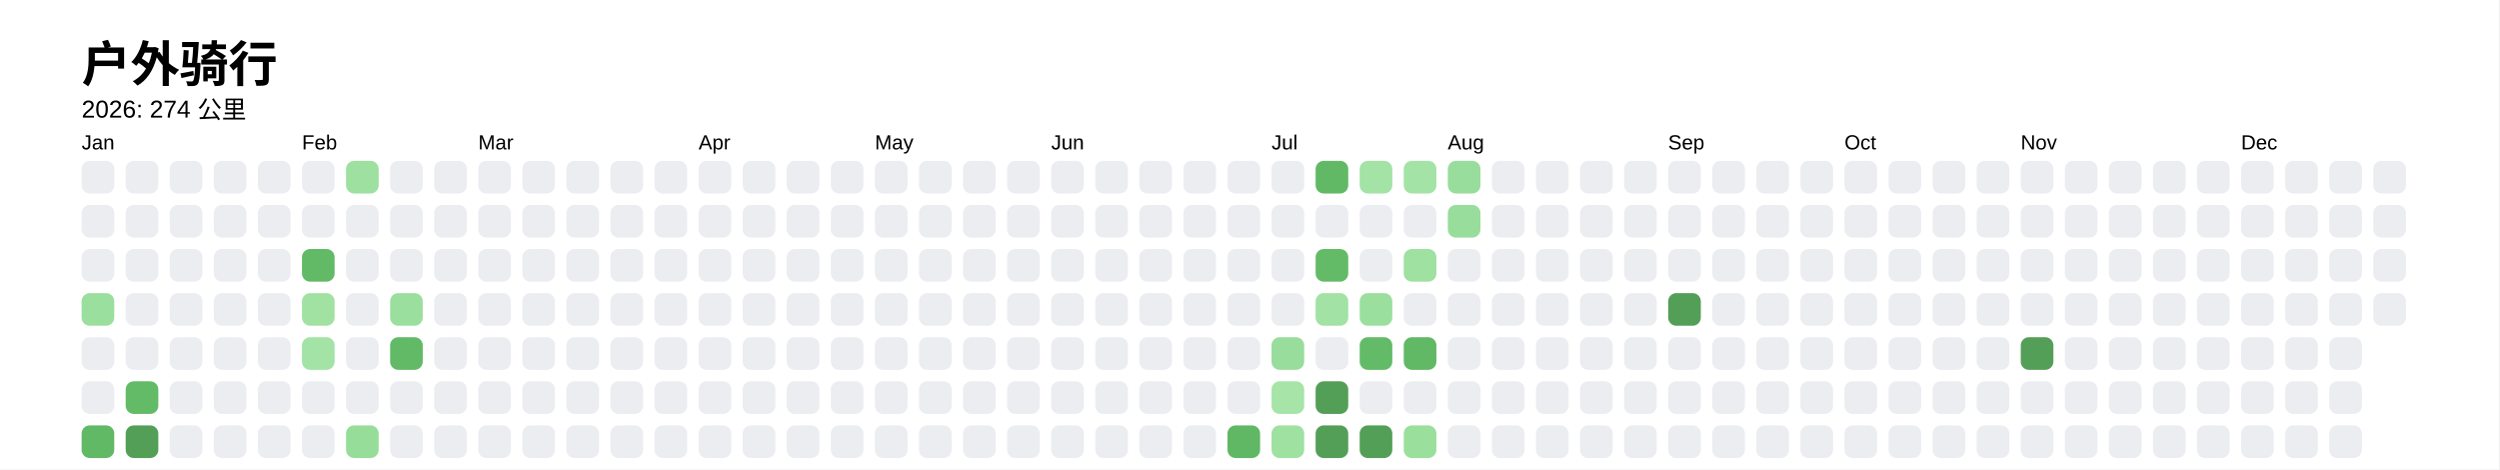
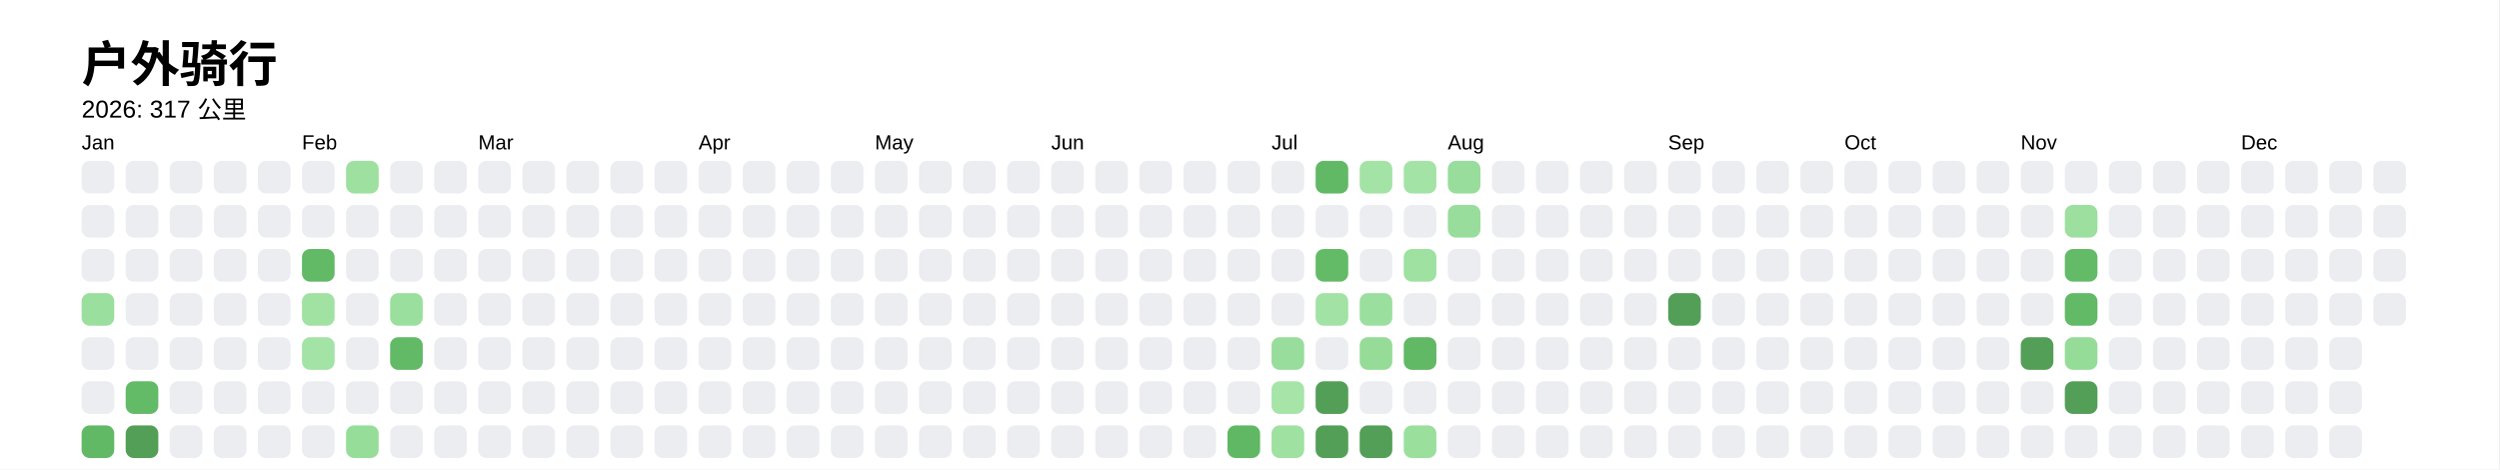
<svg xmlns="http://www.w3.org/2000/svg" baseProfile="full" height="57.5mm" version="1.1" viewBox="0,0,306.2,57.5" width="306.2mm">
  <defs />
  <rect fill="#FFFFFF" height="57.5" width="306.2" x="0" y="0" />
  <text fill="#000000" style="font-size:6px; font-family:Arial; font-weight:bold;" x="10" y="10">户外骑行</text>
-   <text fill="#000000" style="font-size:3px; font-family:Arial;" x="10" y="14.4">2026: 274 公里</text>
+   <text fill="#000000" style="font-size:3px; font-family:Arial;" x="10" y="14.4">2026: 317 公里</text>
  <text fill="#000000" style="font-size:2.5px; font-family:Arial" x="10" y="18.3">Jan</text>
  <rect fill="#EBEDF0" height="4" rx="1" ry="1" width="4" x="10" y="19.7" />
  <rect fill="#EBEDF0" height="4" rx="1" ry="1" width="4" x="10" y="25.1" />
  <rect fill="#EBEDF0" height="4" rx="1" ry="1" width="4" x="10" y="30.5" />
  <rect fill="#9adf9d" height="4" rx="1" ry="1" width="4" x="10" y="35.9" />
  <rect fill="#EBEDF0" height="4" rx="1" ry="1" width="4" x="10" y="41.3" />
  <rect fill="#EBEDF0" height="4" rx="1" ry="1" width="4" x="10" y="46.7" />
  <rect fill="#61b966" height="4" rx="1" ry="1" width="4" x="10" y="52.1" />
  <rect fill="#EBEDF0" height="4" rx="1" ry="1" width="4" x="15.4" y="19.7" />
  <rect fill="#EBEDF0" height="4" rx="1" ry="1" width="4" x="15.4" y="25.1" />
  <rect fill="#EBEDF0" height="4" rx="1" ry="1" width="4" x="15.4" y="30.5" />
  <rect fill="#EBEDF0" height="4" rx="1" ry="1" width="4" x="15.4" y="35.9" />
  <rect fill="#EBEDF0" height="4" rx="1" ry="1" width="4" x="15.4" y="41.3" />
  <rect fill="#63bb68" height="4" rx="1" ry="1" width="4" x="15.4" y="46.7" />
  <rect fill="#549F57" height="4" rx="1" ry="1" width="4" x="15.4" y="52.1" />
  <rect fill="#EBEDF0" height="4" rx="1" ry="1" width="4" x="20.8" y="19.7" />
  <rect fill="#EBEDF0" height="4" rx="1" ry="1" width="4" x="20.8" y="25.1" />
  <rect fill="#EBEDF0" height="4" rx="1" ry="1" width="4" x="20.8" y="30.5" />
  <rect fill="#EBEDF0" height="4" rx="1" ry="1" width="4" x="20.8" y="35.9" />
  <rect fill="#EBEDF0" height="4" rx="1" ry="1" width="4" x="20.8" y="41.3" />
  <rect fill="#EBEDF0" height="4" rx="1" ry="1" width="4" x="20.8" y="46.7" />
  <rect fill="#EBEDF0" height="4" rx="1" ry="1" width="4" x="20.8" y="52.1" />
  <rect fill="#EBEDF0" height="4" rx="1" ry="1" width="4" x="26.2" y="19.7" />
  <rect fill="#EBEDF0" height="4" rx="1" ry="1" width="4" x="26.2" y="25.1" />
  <rect fill="#EBEDF0" height="4" rx="1" ry="1" width="4" x="26.2" y="30.5" />
  <rect fill="#EBEDF0" height="4" rx="1" ry="1" width="4" x="26.2" y="35.9" />
  <rect fill="#EBEDF0" height="4" rx="1" ry="1" width="4" x="26.2" y="41.3" />
  <rect fill="#EBEDF0" height="4" rx="1" ry="1" width="4" x="26.2" y="46.7" />
  <rect fill="#EBEDF0" height="4" rx="1" ry="1" width="4" x="26.2" y="52.1" />
  <rect fill="#EBEDF0" height="4" rx="1" ry="1" width="4" x="31.6" y="19.7" />
  <rect fill="#EBEDF0" height="4" rx="1" ry="1" width="4" x="31.6" y="25.1" />
  <rect fill="#EBEDF0" height="4" rx="1" ry="1" width="4" x="31.6" y="30.5" />
  <rect fill="#EBEDF0" height="4" rx="1" ry="1" width="4" x="31.6" y="35.9" />
  <rect fill="#EBEDF0" height="4" rx="1" ry="1" width="4" x="31.6" y="41.3" />
  <rect fill="#EBEDF0" height="4" rx="1" ry="1" width="4" x="31.6" y="46.7" />
  <rect fill="#EBEDF0" height="4" rx="1" ry="1" width="4" x="31.6" y="52.1" />
  <text fill="#000000" style="font-size:2.5px; font-family:Arial" x="37.0" y="18.3">Feb</text>
  <rect fill="#EBEDF0" height="4" rx="1" ry="1" width="4" x="37.0" y="19.7" />
  <rect fill="#EBEDF0" height="4" rx="1" ry="1" width="4" x="37.0" y="25.1" />
  <rect fill="#62b966" height="4" rx="1" ry="1" width="4" x="37.0" y="30.5" />
  <rect fill="#a1e2a3" height="4" rx="1" ry="1" width="4" x="37.0" y="35.9" />
  <rect fill="#a3e3a5" height="4" rx="1" ry="1" width="4" x="37.0" y="41.3" />
  <rect fill="#EBEDF0" height="4" rx="1" ry="1" width="4" x="37.0" y="46.7" />
  <rect fill="#EBEDF0" height="4" rx="1" ry="1" width="4" x="37.0" y="52.1" />
  <rect fill="#9de09f" height="4" rx="1" ry="1" width="4" x="42.4" y="19.7" />
  <rect fill="#EBEDF0" height="4" rx="1" ry="1" width="4" x="42.4" y="25.1" />
  <rect fill="#EBEDF0" height="4" rx="1" ry="1" width="4" x="42.4" y="30.5" />
  <rect fill="#EBEDF0" height="4" rx="1" ry="1" width="4" x="42.4" y="35.9" />
  <rect fill="#EBEDF0" height="4" rx="1" ry="1" width="4" x="42.4" y="41.3" />
  <rect fill="#EBEDF0" height="4" rx="1" ry="1" width="4" x="42.4" y="46.7" />
  <rect fill="#97dd9a" height="4" rx="1" ry="1" width="4" x="42.4" y="52.1" />
  <rect fill="#EBEDF0" height="4" rx="1" ry="1" width="4" x="47.8" y="19.7" />
  <rect fill="#EBEDF0" height="4" rx="1" ry="1" width="4" x="47.8" y="25.1" />
  <rect fill="#EBEDF0" height="4" rx="1" ry="1" width="4" x="47.8" y="30.5" />
  <rect fill="#9bdf9e" height="4" rx="1" ry="1" width="4" x="47.8" y="35.9" />
  <rect fill="#62ba67" height="4" rx="1" ry="1" width="4" x="47.8" y="41.3" />
  <rect fill="#EBEDF0" height="4" rx="1" ry="1" width="4" x="47.8" y="46.7" />
  <rect fill="#EBEDF0" height="4" rx="1" ry="1" width="4" x="47.8" y="52.1" />
  <rect fill="#EBEDF0" height="4" rx="1" ry="1" width="4" x="53.2" y="19.7" />
  <rect fill="#EBEDF0" height="4" rx="1" ry="1" width="4" x="53.2" y="25.1" />
  <rect fill="#EBEDF0" height="4" rx="1" ry="1" width="4" x="53.2" y="30.5" />
  <rect fill="#EBEDF0" height="4" rx="1" ry="1" width="4" x="53.2" y="35.9" />
  <rect fill="#EBEDF0" height="4" rx="1" ry="1" width="4" x="53.2" y="41.3" />
  <rect fill="#EBEDF0" height="4" rx="1" ry="1" width="4" x="53.2" y="46.7" />
  <rect fill="#EBEDF0" height="4" rx="1" ry="1" width="4" x="53.2" y="52.1" />
  <text fill="#000000" style="font-size:2.5px; font-family:Arial" x="58.6" y="18.3">Mar</text>
  <rect fill="#EBEDF0" height="4" rx="1" ry="1" width="4" x="58.6" y="19.7" />
  <rect fill="#EBEDF0" height="4" rx="1" ry="1" width="4" x="58.6" y="25.1" />
  <rect fill="#EBEDF0" height="4" rx="1" ry="1" width="4" x="58.6" y="30.5" />
  <rect fill="#EBEDF0" height="4" rx="1" ry="1" width="4" x="58.6" y="35.9" />
  <rect fill="#EBEDF0" height="4" rx="1" ry="1" width="4" x="58.6" y="41.3" />
  <rect fill="#EBEDF0" height="4" rx="1" ry="1" width="4" x="58.6" y="46.7" />
  <rect fill="#EBEDF0" height="4" rx="1" ry="1" width="4" x="58.6" y="52.1" />
  <rect fill="#EBEDF0" height="4" rx="1" ry="1" width="4" x="64" y="19.7" />
  <rect fill="#EBEDF0" height="4" rx="1" ry="1" width="4" x="64" y="25.1" />
  <rect fill="#EBEDF0" height="4" rx="1" ry="1" width="4" x="64" y="30.5" />
  <rect fill="#EBEDF0" height="4" rx="1" ry="1" width="4" x="64" y="35.9" />
  <rect fill="#EBEDF0" height="4" rx="1" ry="1" width="4" x="64" y="41.3" />
  <rect fill="#EBEDF0" height="4" rx="1" ry="1" width="4" x="64" y="46.7" />
  <rect fill="#EBEDF0" height="4" rx="1" ry="1" width="4" x="64" y="52.1" />
  <rect fill="#EBEDF0" height="4" rx="1" ry="1" width="4" x="69.4" y="19.7" />
  <rect fill="#EBEDF0" height="4" rx="1" ry="1" width="4" x="69.4" y="25.1" />
  <rect fill="#EBEDF0" height="4" rx="1" ry="1" width="4" x="69.4" y="30.5" />
  <rect fill="#EBEDF0" height="4" rx="1" ry="1" width="4" x="69.4" y="35.9" />
  <rect fill="#EBEDF0" height="4" rx="1" ry="1" width="4" x="69.4" y="41.3" />
  <rect fill="#EBEDF0" height="4" rx="1" ry="1" width="4" x="69.4" y="46.7" />
  <rect fill="#EBEDF0" height="4" rx="1" ry="1" width="4" x="69.4" y="52.1" />
  <rect fill="#EBEDF0" height="4" rx="1" ry="1" width="4" x="74.8" y="19.7" />
  <rect fill="#EBEDF0" height="4" rx="1" ry="1" width="4" x="74.8" y="25.1" />
  <rect fill="#EBEDF0" height="4" rx="1" ry="1" width="4" x="74.8" y="30.5" />
  <rect fill="#EBEDF0" height="4" rx="1" ry="1" width="4" x="74.8" y="35.9" />
  <rect fill="#EBEDF0" height="4" rx="1" ry="1" width="4" x="74.8" y="41.3" />
  <rect fill="#EBEDF0" height="4" rx="1" ry="1" width="4" x="74.8" y="46.7" />
  <rect fill="#EBEDF0" height="4" rx="1" ry="1" width="4" x="74.8" y="52.1" />
  <rect fill="#EBEDF0" height="4" rx="1" ry="1" width="4" x="80.2" y="19.7" />
  <rect fill="#EBEDF0" height="4" rx="1" ry="1" width="4" x="80.2" y="25.1" />
  <rect fill="#EBEDF0" height="4" rx="1" ry="1" width="4" x="80.2" y="30.5" />
  <rect fill="#EBEDF0" height="4" rx="1" ry="1" width="4" x="80.2" y="35.9" />
  <rect fill="#EBEDF0" height="4" rx="1" ry="1" width="4" x="80.2" y="41.3" />
  <rect fill="#EBEDF0" height="4" rx="1" ry="1" width="4" x="80.2" y="46.7" />
  <rect fill="#EBEDF0" height="4" rx="1" ry="1" width="4" x="80.2" y="52.1" />
  <text fill="#000000" style="font-size:2.5px; font-family:Arial" x="85.6" y="18.3">Apr</text>
  <rect fill="#EBEDF0" height="4" rx="1" ry="1" width="4" x="85.6" y="19.7" />
  <rect fill="#EBEDF0" height="4" rx="1" ry="1" width="4" x="85.6" y="25.1" />
  <rect fill="#EBEDF0" height="4" rx="1" ry="1" width="4" x="85.6" y="30.5" />
  <rect fill="#EBEDF0" height="4" rx="1" ry="1" width="4" x="85.6" y="35.9" />
  <rect fill="#EBEDF0" height="4" rx="1" ry="1" width="4" x="85.6" y="41.3" />
  <rect fill="#EBEDF0" height="4" rx="1" ry="1" width="4" x="85.6" y="46.7" />
  <rect fill="#EBEDF0" height="4" rx="1" ry="1" width="4" x="85.6" y="52.1" />
  <rect fill="#EBEDF0" height="4" rx="1" ry="1" width="4" x="91" y="19.7" />
  <rect fill="#EBEDF0" height="4" rx="1" ry="1" width="4" x="91" y="25.1" />
  <rect fill="#EBEDF0" height="4" rx="1" ry="1" width="4" x="91" y="30.5" />
  <rect fill="#EBEDF0" height="4" rx="1" ry="1" width="4" x="91" y="35.9" />
  <rect fill="#EBEDF0" height="4" rx="1" ry="1" width="4" x="91" y="41.3" />
  <rect fill="#EBEDF0" height="4" rx="1" ry="1" width="4" x="91" y="46.7" />
  <rect fill="#EBEDF0" height="4" rx="1" ry="1" width="4" x="91" y="52.1" />
  <rect fill="#EBEDF0" height="4" rx="1" ry="1" width="4" x="96.4" y="19.7" />
  <rect fill="#EBEDF0" height="4" rx="1" ry="1" width="4" x="96.4" y="25.1" />
  <rect fill="#EBEDF0" height="4" rx="1" ry="1" width="4" x="96.4" y="30.5" />
  <rect fill="#EBEDF0" height="4" rx="1" ry="1" width="4" x="96.4" y="35.9" />
  <rect fill="#EBEDF0" height="4" rx="1" ry="1" width="4" x="96.4" y="41.3" />
  <rect fill="#EBEDF0" height="4" rx="1" ry="1" width="4" x="96.4" y="46.7" />
  <rect fill="#EBEDF0" height="4" rx="1" ry="1" width="4" x="96.4" y="52.1" />
  <rect fill="#EBEDF0" height="4" rx="1" ry="1" width="4" x="101.8" y="19.7" />
  <rect fill="#EBEDF0" height="4" rx="1" ry="1" width="4" x="101.8" y="25.1" />
  <rect fill="#EBEDF0" height="4" rx="1" ry="1" width="4" x="101.8" y="30.5" />
  <rect fill="#EBEDF0" height="4" rx="1" ry="1" width="4" x="101.8" y="35.9" />
  <rect fill="#EBEDF0" height="4" rx="1" ry="1" width="4" x="101.8" y="41.3" />
  <rect fill="#EBEDF0" height="4" rx="1" ry="1" width="4" x="101.8" y="46.7" />
  <rect fill="#EBEDF0" height="4" rx="1" ry="1" width="4" x="101.8" y="52.1" />
  <text fill="#000000" style="font-size:2.5px; font-family:Arial" x="107.2" y="18.3">May</text>
  <rect fill="#EBEDF0" height="4" rx="1" ry="1" width="4" x="107.2" y="19.7" />
  <rect fill="#EBEDF0" height="4" rx="1" ry="1" width="4" x="107.2" y="25.1" />
  <rect fill="#EBEDF0" height="4" rx="1" ry="1" width="4" x="107.2" y="30.5" />
  <rect fill="#EBEDF0" height="4" rx="1" ry="1" width="4" x="107.2" y="35.9" />
  <rect fill="#EBEDF0" height="4" rx="1" ry="1" width="4" x="107.2" y="41.3" />
  <rect fill="#EBEDF0" height="4" rx="1" ry="1" width="4" x="107.2" y="46.7" />
  <rect fill="#EBEDF0" height="4" rx="1" ry="1" width="4" x="107.2" y="52.1" />
  <rect fill="#EBEDF0" height="4" rx="1" ry="1" width="4" x="112.6" y="19.7" />
  <rect fill="#EBEDF0" height="4" rx="1" ry="1" width="4" x="112.6" y="25.1" />
  <rect fill="#EBEDF0" height="4" rx="1" ry="1" width="4" x="112.6" y="30.5" />
  <rect fill="#EBEDF0" height="4" rx="1" ry="1" width="4" x="112.6" y="35.9" />
  <rect fill="#EBEDF0" height="4" rx="1" ry="1" width="4" x="112.6" y="41.3" />
  <rect fill="#EBEDF0" height="4" rx="1" ry="1" width="4" x="112.6" y="46.7" />
  <rect fill="#EBEDF0" height="4" rx="1" ry="1" width="4" x="112.6" y="52.1" />
  <rect fill="#EBEDF0" height="4" rx="1" ry="1" width="4" x="118" y="19.7" />
  <rect fill="#EBEDF0" height="4" rx="1" ry="1" width="4" x="118" y="25.1" />
  <rect fill="#EBEDF0" height="4" rx="1" ry="1" width="4" x="118" y="30.5" />
  <rect fill="#EBEDF0" height="4" rx="1" ry="1" width="4" x="118" y="35.9" />
  <rect fill="#EBEDF0" height="4" rx="1" ry="1" width="4" x="118" y="41.3" />
  <rect fill="#EBEDF0" height="4" rx="1" ry="1" width="4" x="118" y="46.7" />
  <rect fill="#EBEDF0" height="4" rx="1" ry="1" width="4" x="118" y="52.1" />
  <rect fill="#EBEDF0" height="4" rx="1" ry="1" width="4" x="123.4" y="19.7" />
  <rect fill="#EBEDF0" height="4" rx="1" ry="1" width="4" x="123.4" y="25.1" />
  <rect fill="#EBEDF0" height="4" rx="1" ry="1" width="4" x="123.4" y="30.5" />
  <rect fill="#EBEDF0" height="4" rx="1" ry="1" width="4" x="123.4" y="35.9" />
  <rect fill="#EBEDF0" height="4" rx="1" ry="1" width="4" x="123.4" y="41.3" />
  <rect fill="#EBEDF0" height="4" rx="1" ry="1" width="4" x="123.4" y="46.7" />
  <rect fill="#EBEDF0" height="4" rx="1" ry="1" width="4" x="123.4" y="52.1" />
  <text fill="#000000" style="font-size:2.5px; font-family:Arial" x="128.8" y="18.3">Jun</text>
  <rect fill="#EBEDF0" height="4" rx="1" ry="1" width="4" x="128.8" y="19.7" />
  <rect fill="#EBEDF0" height="4" rx="1" ry="1" width="4" x="128.8" y="25.1" />
  <rect fill="#EBEDF0" height="4" rx="1" ry="1" width="4" x="128.8" y="30.5" />
  <rect fill="#EBEDF0" height="4" rx="1" ry="1" width="4" x="128.8" y="35.9" />
  <rect fill="#EBEDF0" height="4" rx="1" ry="1" width="4" x="128.8" y="41.3" />
  <rect fill="#EBEDF0" height="4" rx="1" ry="1" width="4" x="128.8" y="46.7" />
  <rect fill="#EBEDF0" height="4" rx="1" ry="1" width="4" x="128.8" y="52.1" />
  <rect fill="#EBEDF0" height="4" rx="1" ry="1" width="4" x="134.2" y="19.7" />
  <rect fill="#EBEDF0" height="4" rx="1" ry="1" width="4" x="134.2" y="25.1" />
  <rect fill="#EBEDF0" height="4" rx="1" ry="1" width="4" x="134.2" y="30.5" />
  <rect fill="#EBEDF0" height="4" rx="1" ry="1" width="4" x="134.2" y="35.9" />
  <rect fill="#EBEDF0" height="4" rx="1" ry="1" width="4" x="134.2" y="41.3" />
  <rect fill="#EBEDF0" height="4" rx="1" ry="1" width="4" x="134.2" y="46.7" />
  <rect fill="#EBEDF0" height="4" rx="1" ry="1" width="4" x="134.2" y="52.1" />
  <rect fill="#EBEDF0" height="4" rx="1" ry="1" width="4" x="139.6" y="19.7" />
  <rect fill="#EBEDF0" height="4" rx="1" ry="1" width="4" x="139.6" y="25.1" />
  <rect fill="#EBEDF0" height="4" rx="1" ry="1" width="4" x="139.6" y="30.5" />
  <rect fill="#EBEDF0" height="4" rx="1" ry="1" width="4" x="139.6" y="35.9" />
  <rect fill="#EBEDF0" height="4" rx="1" ry="1" width="4" x="139.6" y="41.3" />
  <rect fill="#EBEDF0" height="4" rx="1" ry="1" width="4" x="139.6" y="46.7" />
  <rect fill="#EBEDF0" height="4" rx="1" ry="1" width="4" x="139.6" y="52.1" />
  <rect fill="#EBEDF0" height="4" rx="1" ry="1" width="4" x="145" y="19.7" />
  <rect fill="#EBEDF0" height="4" rx="1" ry="1" width="4" x="145" y="25.1" />
  <rect fill="#EBEDF0" height="4" rx="1" ry="1" width="4" x="145" y="30.5" />
  <rect fill="#EBEDF0" height="4" rx="1" ry="1" width="4" x="145" y="35.9" />
  <rect fill="#EBEDF0" height="4" rx="1" ry="1" width="4" x="145" y="41.3" />
  <rect fill="#EBEDF0" height="4" rx="1" ry="1" width="4" x="145" y="46.7" />
  <rect fill="#EBEDF0" height="4" rx="1" ry="1" width="4" x="145" y="52.1" />
  <rect fill="#EBEDF0" height="4" rx="1" ry="1" width="4" x="150.4" y="19.7" />
  <rect fill="#EBEDF0" height="4" rx="1" ry="1" width="4" x="150.4" y="25.1" />
  <rect fill="#EBEDF0" height="4" rx="1" ry="1" width="4" x="150.4" y="30.5" />
  <rect fill="#EBEDF0" height="4" rx="1" ry="1" width="4" x="150.4" y="35.9" />
  <rect fill="#EBEDF0" height="4" rx="1" ry="1" width="4" x="150.4" y="41.3" />
  <rect fill="#EBEDF0" height="4" rx="1" ry="1" width="4" x="150.4" y="46.7" />
  <rect fill="#60b865" height="4" rx="1" ry="1" width="4" x="150.4" y="52.1" />
  <text fill="#000000" style="font-size:2.5px; font-family:Arial" x="155.8" y="18.3">Jul</text>
  <rect fill="#EBEDF0" height="4" rx="1" ry="1" width="4" x="155.8" y="19.7" />
  <rect fill="#EBEDF0" height="4" rx="1" ry="1" width="4" x="155.8" y="25.1" />
  <rect fill="#EBEDF0" height="4" rx="1" ry="1" width="4" x="155.8" y="30.5" />
  <rect fill="#EBEDF0" height="4" rx="1" ry="1" width="4" x="155.8" y="35.9" />
  <rect fill="#98dd9b" height="4" rx="1" ry="1" width="4" x="155.8" y="41.3" />
  <rect fill="#a6e4a8" height="4" rx="1" ry="1" width="4" x="155.8" y="46.7" />
  <rect fill="#9ee1a1" height="4" rx="1" ry="1" width="4" x="155.8" y="52.1" />
  <rect fill="#61b966" height="4" rx="1" ry="1" width="4" x="161.2" y="19.7" />
  <rect fill="#EBEDF0" height="4" rx="1" ry="1" width="4" x="161.2" y="25.1" />
  <rect fill="#63bb68" height="4" rx="1" ry="1" width="4" x="161.2" y="30.5" />
  <rect fill="#a2e2a4" height="4" rx="1" ry="1" width="4" x="161.2" y="35.9" />
  <rect fill="#EBEDF0" height="4" rx="1" ry="1" width="4" x="161.2" y="41.3" />
  <rect fill="#549F57" height="4" rx="1" ry="1" width="4" x="161.2" y="46.7" />
  <rect fill="#549F57" height="4" rx="1" ry="1" width="4" x="161.2" y="52.1" />
  <rect fill="#a3e3a5" height="4" rx="1" ry="1" width="4" x="166.6" y="19.7" />
  <rect fill="#EBEDF0" height="4" rx="1" ry="1" width="4" x="166.6" y="25.1" />
  <rect fill="#EBEDF0" height="4" rx="1" ry="1" width="4" x="166.6" y="30.5" />
  <rect fill="#9bdf9e" height="4" rx="1" ry="1" width="4" x="166.6" y="35.9" />
-   <rect fill="#63bb68" height="4" rx="1" ry="1" width="4" x="166.6" y="41.3" />
+   <rect fill="#96dc98" height="4" rx="1" ry="1" width="4" x="166.6" y="41.3" />
  <rect fill="#EBEDF0" height="4" rx="1" ry="1" width="4" x="166.6" y="46.7" />
  <rect fill="#549F57" height="4" rx="1" ry="1" width="4" x="166.6" y="52.1" />
  <rect fill="#a3e3a5" height="4" rx="1" ry="1" width="4" x="172" y="19.7" />
  <rect fill="#EBEDF0" height="4" rx="1" ry="1" width="4" x="172" y="25.1" />
  <rect fill="#9ee1a1" height="4" rx="1" ry="1" width="4" x="172" y="30.5" />
  <rect fill="#EBEDF0" height="4" rx="1" ry="1" width="4" x="172" y="35.9" />
  <rect fill="#61b865" height="4" rx="1" ry="1" width="4" x="172" y="41.3" />
  <rect fill="#EBEDF0" height="4" rx="1" ry="1" width="4" x="172" y="46.7" />
  <rect fill="#9bdf9d" height="4" rx="1" ry="1" width="4" x="172" y="52.1" />
  <text fill="#000000" style="font-size:2.5px; font-family:Arial" x="177.4" y="18.3">Aug</text>
  <rect fill="#98dd9b" height="4" rx="1" ry="1" width="4" x="177.4" y="19.7" />
  <rect fill="#98dd9b" height="4" rx="1" ry="1" width="4" x="177.4" y="25.1" />
  <rect fill="#EBEDF0" height="4" rx="1" ry="1" width="4" x="177.4" y="30.5" />
  <rect fill="#EBEDF0" height="4" rx="1" ry="1" width="4" x="177.4" y="35.9" />
  <rect fill="#EBEDF0" height="4" rx="1" ry="1" width="4" x="177.4" y="41.3" />
  <rect fill="#EBEDF0" height="4" rx="1" ry="1" width="4" x="177.4" y="46.7" />
  <rect fill="#EBEDF0" height="4" rx="1" ry="1" width="4" x="177.4" y="52.1" />
  <rect fill="#EBEDF0" height="4" rx="1" ry="1" width="4" x="182.8" y="19.7" />
  <rect fill="#EBEDF0" height="4" rx="1" ry="1" width="4" x="182.8" y="25.1" />
  <rect fill="#EBEDF0" height="4" rx="1" ry="1" width="4" x="182.8" y="30.5" />
  <rect fill="#EBEDF0" height="4" rx="1" ry="1" width="4" x="182.8" y="35.9" />
  <rect fill="#EBEDF0" height="4" rx="1" ry="1" width="4" x="182.8" y="41.3" />
  <rect fill="#EBEDF0" height="4" rx="1" ry="1" width="4" x="182.8" y="46.7" />
  <rect fill="#EBEDF0" height="4" rx="1" ry="1" width="4" x="182.8" y="52.1" />
  <rect fill="#EBEDF0" height="4" rx="1" ry="1" width="4" x="188.2" y="19.7" />
  <rect fill="#EBEDF0" height="4" rx="1" ry="1" width="4" x="188.2" y="25.1" />
  <rect fill="#EBEDF0" height="4" rx="1" ry="1" width="4" x="188.2" y="30.5" />
  <rect fill="#EBEDF0" height="4" rx="1" ry="1" width="4" x="188.2" y="35.9" />
  <rect fill="#EBEDF0" height="4" rx="1" ry="1" width="4" x="188.2" y="41.3" />
  <rect fill="#EBEDF0" height="4" rx="1" ry="1" width="4" x="188.2" y="46.7" />
  <rect fill="#EBEDF0" height="4" rx="1" ry="1" width="4" x="188.2" y="52.1" />
  <rect fill="#EBEDF0" height="4" rx="1" ry="1" width="4" x="193.6" y="19.7" />
  <rect fill="#EBEDF0" height="4" rx="1" ry="1" width="4" x="193.6" y="25.1" />
  <rect fill="#EBEDF0" height="4" rx="1" ry="1" width="4" x="193.6" y="30.5" />
  <rect fill="#EBEDF0" height="4" rx="1" ry="1" width="4" x="193.6" y="35.9" />
  <rect fill="#EBEDF0" height="4" rx="1" ry="1" width="4" x="193.6" y="41.3" />
  <rect fill="#EBEDF0" height="4" rx="1" ry="1" width="4" x="193.6" y="46.7" />
  <rect fill="#EBEDF0" height="4" rx="1" ry="1" width="4" x="193.6" y="52.1" />
  <rect fill="#EBEDF0" height="4" rx="1" ry="1" width="4" x="199" y="19.7" />
  <rect fill="#EBEDF0" height="4" rx="1" ry="1" width="4" x="199" y="25.1" />
  <rect fill="#EBEDF0" height="4" rx="1" ry="1" width="4" x="199" y="30.5" />
  <rect fill="#EBEDF0" height="4" rx="1" ry="1" width="4" x="199" y="35.9" />
  <rect fill="#EBEDF0" height="4" rx="1" ry="1" width="4" x="199" y="41.3" />
  <rect fill="#EBEDF0" height="4" rx="1" ry="1" width="4" x="199" y="46.7" />
  <rect fill="#EBEDF0" height="4" rx="1" ry="1" width="4" x="199" y="52.1" />
  <text fill="#000000" style="font-size:2.5px; font-family:Arial" x="204.4" y="18.3">Sep</text>
  <rect fill="#EBEDF0" height="4" rx="1" ry="1" width="4" x="204.4" y="19.7" />
  <rect fill="#EBEDF0" height="4" rx="1" ry="1" width="4" x="204.4" y="25.1" />
  <rect fill="#EBEDF0" height="4" rx="1" ry="1" width="4" x="204.4" y="30.5" />
  <rect fill="#549F57" height="4" rx="1" ry="1" width="4" x="204.4" y="35.9" />
  <rect fill="#EBEDF0" height="4" rx="1" ry="1" width="4" x="204.4" y="41.3" />
  <rect fill="#EBEDF0" height="4" rx="1" ry="1" width="4" x="204.4" y="46.7" />
  <rect fill="#EBEDF0" height="4" rx="1" ry="1" width="4" x="204.4" y="52.1" />
  <rect fill="#EBEDF0" height="4" rx="1" ry="1" width="4" x="209.8" y="19.7" />
  <rect fill="#EBEDF0" height="4" rx="1" ry="1" width="4" x="209.8" y="25.1" />
  <rect fill="#EBEDF0" height="4" rx="1" ry="1" width="4" x="209.8" y="30.5" />
  <rect fill="#EBEDF0" height="4" rx="1" ry="1" width="4" x="209.8" y="35.9" />
  <rect fill="#EBEDF0" height="4" rx="1" ry="1" width="4" x="209.8" y="41.3" />
  <rect fill="#EBEDF0" height="4" rx="1" ry="1" width="4" x="209.8" y="46.7" />
  <rect fill="#EBEDF0" height="4" rx="1" ry="1" width="4" x="209.8" y="52.1" />
  <rect fill="#EBEDF0" height="4" rx="1" ry="1" width="4" x="215.2" y="19.7" />
  <rect fill="#EBEDF0" height="4" rx="1" ry="1" width="4" x="215.2" y="25.1" />
  <rect fill="#EBEDF0" height="4" rx="1" ry="1" width="4" x="215.2" y="30.5" />
  <rect fill="#EBEDF0" height="4" rx="1" ry="1" width="4" x="215.2" y="35.9" />
  <rect fill="#EBEDF0" height="4" rx="1" ry="1" width="4" x="215.2" y="41.3" />
  <rect fill="#EBEDF0" height="4" rx="1" ry="1" width="4" x="215.2" y="46.7" />
  <rect fill="#EBEDF0" height="4" rx="1" ry="1" width="4" x="215.2" y="52.1" />
  <rect fill="#EBEDF0" height="4" rx="1" ry="1" width="4" x="220.6" y="19.7" />
  <rect fill="#EBEDF0" height="4" rx="1" ry="1" width="4" x="220.6" y="25.1" />
  <rect fill="#EBEDF0" height="4" rx="1" ry="1" width="4" x="220.6" y="30.5" />
  <rect fill="#EBEDF0" height="4" rx="1" ry="1" width="4" x="220.6" y="35.9" />
  <rect fill="#EBEDF0" height="4" rx="1" ry="1" width="4" x="220.6" y="41.3" />
  <rect fill="#EBEDF0" height="4" rx="1" ry="1" width="4" x="220.6" y="46.7" />
  <rect fill="#EBEDF0" height="4" rx="1" ry="1" width="4" x="220.6" y="52.1" />
  <text fill="#000000" style="font-size:2.5px; font-family:Arial" x="226" y="18.3">Oct</text>
  <rect fill="#EBEDF0" height="4" rx="1" ry="1" width="4" x="226" y="19.7" />
  <rect fill="#EBEDF0" height="4" rx="1" ry="1" width="4" x="226" y="25.1" />
  <rect fill="#EBEDF0" height="4" rx="1" ry="1" width="4" x="226" y="30.5" />
  <rect fill="#EBEDF0" height="4" rx="1" ry="1" width="4" x="226" y="35.9" />
  <rect fill="#EBEDF0" height="4" rx="1" ry="1" width="4" x="226" y="41.3" />
  <rect fill="#EBEDF0" height="4" rx="1" ry="1" width="4" x="226" y="46.7" />
  <rect fill="#EBEDF0" height="4" rx="1" ry="1" width="4" x="226" y="52.1" />
  <rect fill="#EBEDF0" height="4" rx="1" ry="1" width="4" x="231.4" y="19.7" />
  <rect fill="#EBEDF0" height="4" rx="1" ry="1" width="4" x="231.4" y="25.1" />
  <rect fill="#EBEDF0" height="4" rx="1" ry="1" width="4" x="231.4" y="30.5" />
  <rect fill="#EBEDF0" height="4" rx="1" ry="1" width="4" x="231.4" y="35.9" />
  <rect fill="#EBEDF0" height="4" rx="1" ry="1" width="4" x="231.4" y="41.3" />
  <rect fill="#EBEDF0" height="4" rx="1" ry="1" width="4" x="231.4" y="46.7" />
  <rect fill="#EBEDF0" height="4" rx="1" ry="1" width="4" x="231.4" y="52.1" />
  <rect fill="#EBEDF0" height="4" rx="1" ry="1" width="4" x="236.8" y="19.7" />
  <rect fill="#EBEDF0" height="4" rx="1" ry="1" width="4" x="236.8" y="25.1" />
  <rect fill="#EBEDF0" height="4" rx="1" ry="1" width="4" x="236.8" y="30.5" />
  <rect fill="#EBEDF0" height="4" rx="1" ry="1" width="4" x="236.8" y="35.9" />
  <rect fill="#EBEDF0" height="4" rx="1" ry="1" width="4" x="236.8" y="41.3" />
  <rect fill="#EBEDF0" height="4" rx="1" ry="1" width="4" x="236.8" y="46.7" />
  <rect fill="#EBEDF0" height="4" rx="1" ry="1" width="4" x="236.8" y="52.1" />
  <rect fill="#EBEDF0" height="4" rx="1" ry="1" width="4" x="242.2" y="19.7" />
  <rect fill="#EBEDF0" height="4" rx="1" ry="1" width="4" x="242.2" y="25.1" />
  <rect fill="#EBEDF0" height="4" rx="1" ry="1" width="4" x="242.2" y="30.5" />
  <rect fill="#EBEDF0" height="4" rx="1" ry="1" width="4" x="242.2" y="35.9" />
  <rect fill="#EBEDF0" height="4" rx="1" ry="1" width="4" x="242.2" y="41.3" />
  <rect fill="#EBEDF0" height="4" rx="1" ry="1" width="4" x="242.2" y="46.7" />
  <rect fill="#EBEDF0" height="4" rx="1" ry="1" width="4" x="242.2" y="52.1" />
  <text fill="#000000" style="font-size:2.5px; font-family:Arial" x="247.6" y="18.3">Nov</text>
  <rect fill="#EBEDF0" height="4" rx="1" ry="1" width="4" x="247.6" y="19.7" />
  <rect fill="#EBEDF0" height="4" rx="1" ry="1" width="4" x="247.6" y="25.1" />
  <rect fill="#EBEDF0" height="4" rx="1" ry="1" width="4" x="247.6" y="30.5" />
  <rect fill="#EBEDF0" height="4" rx="1" ry="1" width="4" x="247.6" y="35.9" />
  <rect fill="#549F57" height="4" rx="1" ry="1" width="4" x="247.6" y="41.3" />
  <rect fill="#EBEDF0" height="4" rx="1" ry="1" width="4" x="247.6" y="46.7" />
  <rect fill="#EBEDF0" height="4" rx="1" ry="1" width="4" x="247.6" y="52.1" />
  <rect fill="#EBEDF0" height="4" rx="1" ry="1" width="4" x="253" y="19.7" />
-   <rect fill="#EBEDF0" height="4" rx="1" ry="1" width="4" x="253" y="25.1" />
-   <rect fill="#EBEDF0" height="4" rx="1" ry="1" width="4" x="253" y="30.5" />
-   <rect fill="#EBEDF0" height="4" rx="1" ry="1" width="4" x="253" y="35.9" />
-   <rect fill="#EBEDF0" height="4" rx="1" ry="1" width="4" x="253" y="41.3" />
-   <rect fill="#EBEDF0" height="4" rx="1" ry="1" width="4" x="253" y="46.7" />
+   <rect fill="#9cdf9f" height="4" rx="1" ry="1" width="4" x="253" y="25.1" />
+   <rect fill="#63bb67" height="4" rx="1" ry="1" width="4" x="253" y="30.5" />
+   <rect fill="#62b966" height="4" rx="1" ry="1" width="4" x="253" y="35.9" />
+   <rect fill="#96dc99" height="4" rx="1" ry="1" width="4" x="253" y="41.3" />
+   <rect fill="#549F57" height="4" rx="1" ry="1" width="4" x="253" y="46.7" />
  <rect fill="#EBEDF0" height="4" rx="1" ry="1" width="4" x="253" y="52.1" />
  <rect fill="#EBEDF0" height="4" rx="1" ry="1" width="4" x="258.4" y="19.7" />
  <rect fill="#EBEDF0" height="4" rx="1" ry="1" width="4" x="258.4" y="25.1" />
  <rect fill="#EBEDF0" height="4" rx="1" ry="1" width="4" x="258.4" y="30.5" />
  <rect fill="#EBEDF0" height="4" rx="1" ry="1" width="4" x="258.4" y="35.9" />
  <rect fill="#EBEDF0" height="4" rx="1" ry="1" width="4" x="258.4" y="41.3" />
  <rect fill="#EBEDF0" height="4" rx="1" ry="1" width="4" x="258.4" y="46.7" />
  <rect fill="#EBEDF0" height="4" rx="1" ry="1" width="4" x="258.4" y="52.1" />
  <rect fill="#EBEDF0" height="4" rx="1" ry="1" width="4" x="263.8" y="19.7" />
  <rect fill="#EBEDF0" height="4" rx="1" ry="1" width="4" x="263.8" y="25.1" />
  <rect fill="#EBEDF0" height="4" rx="1" ry="1" width="4" x="263.8" y="30.5" />
  <rect fill="#EBEDF0" height="4" rx="1" ry="1" width="4" x="263.8" y="35.9" />
  <rect fill="#EBEDF0" height="4" rx="1" ry="1" width="4" x="263.8" y="41.3" />
  <rect fill="#EBEDF0" height="4" rx="1" ry="1" width="4" x="263.8" y="46.7" />
  <rect fill="#EBEDF0" height="4" rx="1" ry="1" width="4" x="263.8" y="52.1" />
  <rect fill="#EBEDF0" height="4" rx="1" ry="1" width="4" x="269.2" y="19.7" />
  <rect fill="#EBEDF0" height="4" rx="1" ry="1" width="4" x="269.2" y="25.1" />
  <rect fill="#EBEDF0" height="4" rx="1" ry="1" width="4" x="269.2" y="30.5" />
  <rect fill="#EBEDF0" height="4" rx="1" ry="1" width="4" x="269.2" y="35.9" />
  <rect fill="#EBEDF0" height="4" rx="1" ry="1" width="4" x="269.2" y="41.3" />
  <rect fill="#EBEDF0" height="4" rx="1" ry="1" width="4" x="269.2" y="46.7" />
  <rect fill="#EBEDF0" height="4" rx="1" ry="1" width="4" x="269.2" y="52.1" />
  <text fill="#000000" style="font-size:2.5px; font-family:Arial" x="274.6" y="18.3">Dec</text>
  <rect fill="#EBEDF0" height="4" rx="1" ry="1" width="4" x="274.6" y="19.7" />
  <rect fill="#EBEDF0" height="4" rx="1" ry="1" width="4" x="274.6" y="25.1" />
  <rect fill="#EBEDF0" height="4" rx="1" ry="1" width="4" x="274.6" y="30.5" />
  <rect fill="#EBEDF0" height="4" rx="1" ry="1" width="4" x="274.6" y="35.9" />
  <rect fill="#EBEDF0" height="4" rx="1" ry="1" width="4" x="274.6" y="41.3" />
  <rect fill="#EBEDF0" height="4" rx="1" ry="1" width="4" x="274.6" y="46.7" />
  <rect fill="#EBEDF0" height="4" rx="1" ry="1" width="4" x="274.6" y="52.1" />
  <rect fill="#EBEDF0" height="4" rx="1" ry="1" width="4" x="280" y="19.7" />
  <rect fill="#EBEDF0" height="4" rx="1" ry="1" width="4" x="280" y="25.1" />
  <rect fill="#EBEDF0" height="4" rx="1" ry="1" width="4" x="280" y="30.5" />
  <rect fill="#EBEDF0" height="4" rx="1" ry="1" width="4" x="280" y="35.9" />
  <rect fill="#EBEDF0" height="4" rx="1" ry="1" width="4" x="280" y="41.3" />
  <rect fill="#EBEDF0" height="4" rx="1" ry="1" width="4" x="280" y="46.7" />
  <rect fill="#EBEDF0" height="4" rx="1" ry="1" width="4" x="280" y="52.1" />
  <rect fill="#EBEDF0" height="4" rx="1" ry="1" width="4" x="285.4" y="19.7" />
  <rect fill="#EBEDF0" height="4" rx="1" ry="1" width="4" x="285.4" y="25.1" />
  <rect fill="#EBEDF0" height="4" rx="1" ry="1" width="4" x="285.4" y="30.5" />
  <rect fill="#EBEDF0" height="4" rx="1" ry="1" width="4" x="285.4" y="35.9" />
  <rect fill="#EBEDF0" height="4" rx="1" ry="1" width="4" x="285.4" y="41.3" />
  <rect fill="#EBEDF0" height="4" rx="1" ry="1" width="4" x="285.4" y="46.7" />
  <rect fill="#EBEDF0" height="4" rx="1" ry="1" width="4" x="285.4" y="52.1" />
  <rect fill="#EBEDF0" height="4" rx="1" ry="1" width="4" x="290.8" y="19.7" />
  <rect fill="#EBEDF0" height="4" rx="1" ry="1" width="4" x="290.8" y="25.1" />
  <rect fill="#EBEDF0" height="4" rx="1" ry="1" width="4" x="290.8" y="30.5" />
  <rect fill="#EBEDF0" height="4" rx="1" ry="1" width="4" x="290.8" y="35.9" />
</svg>
